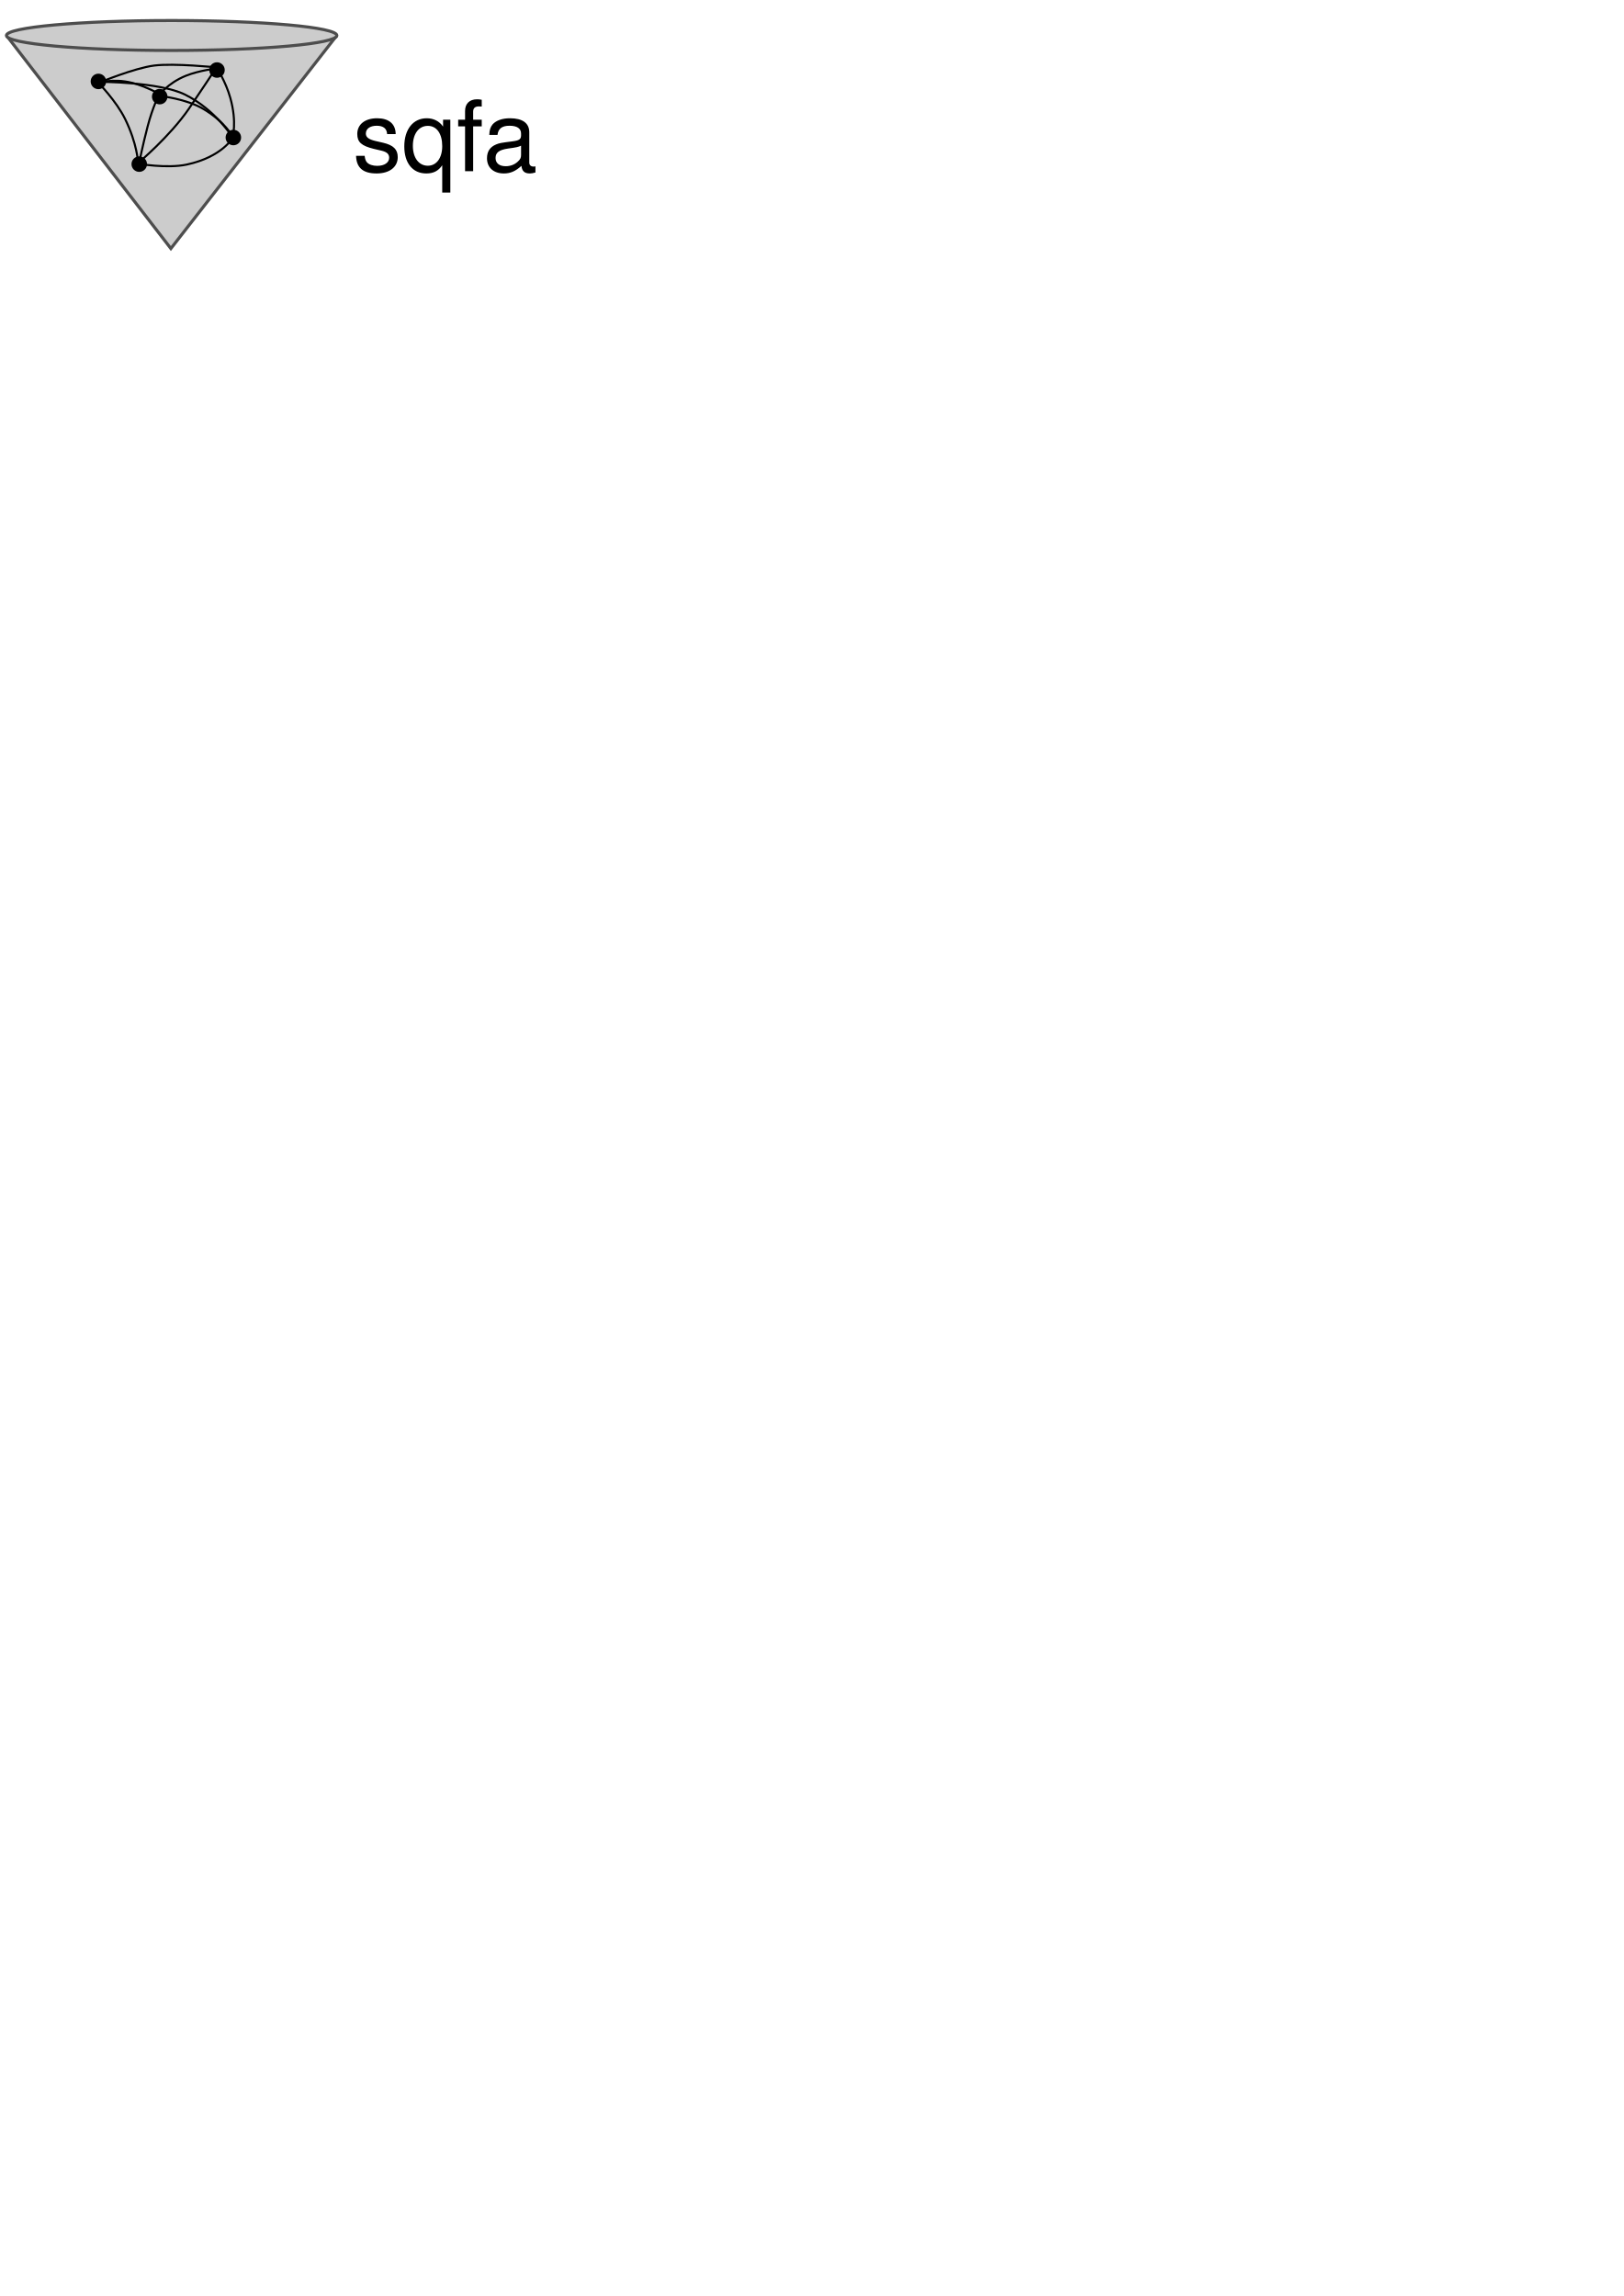
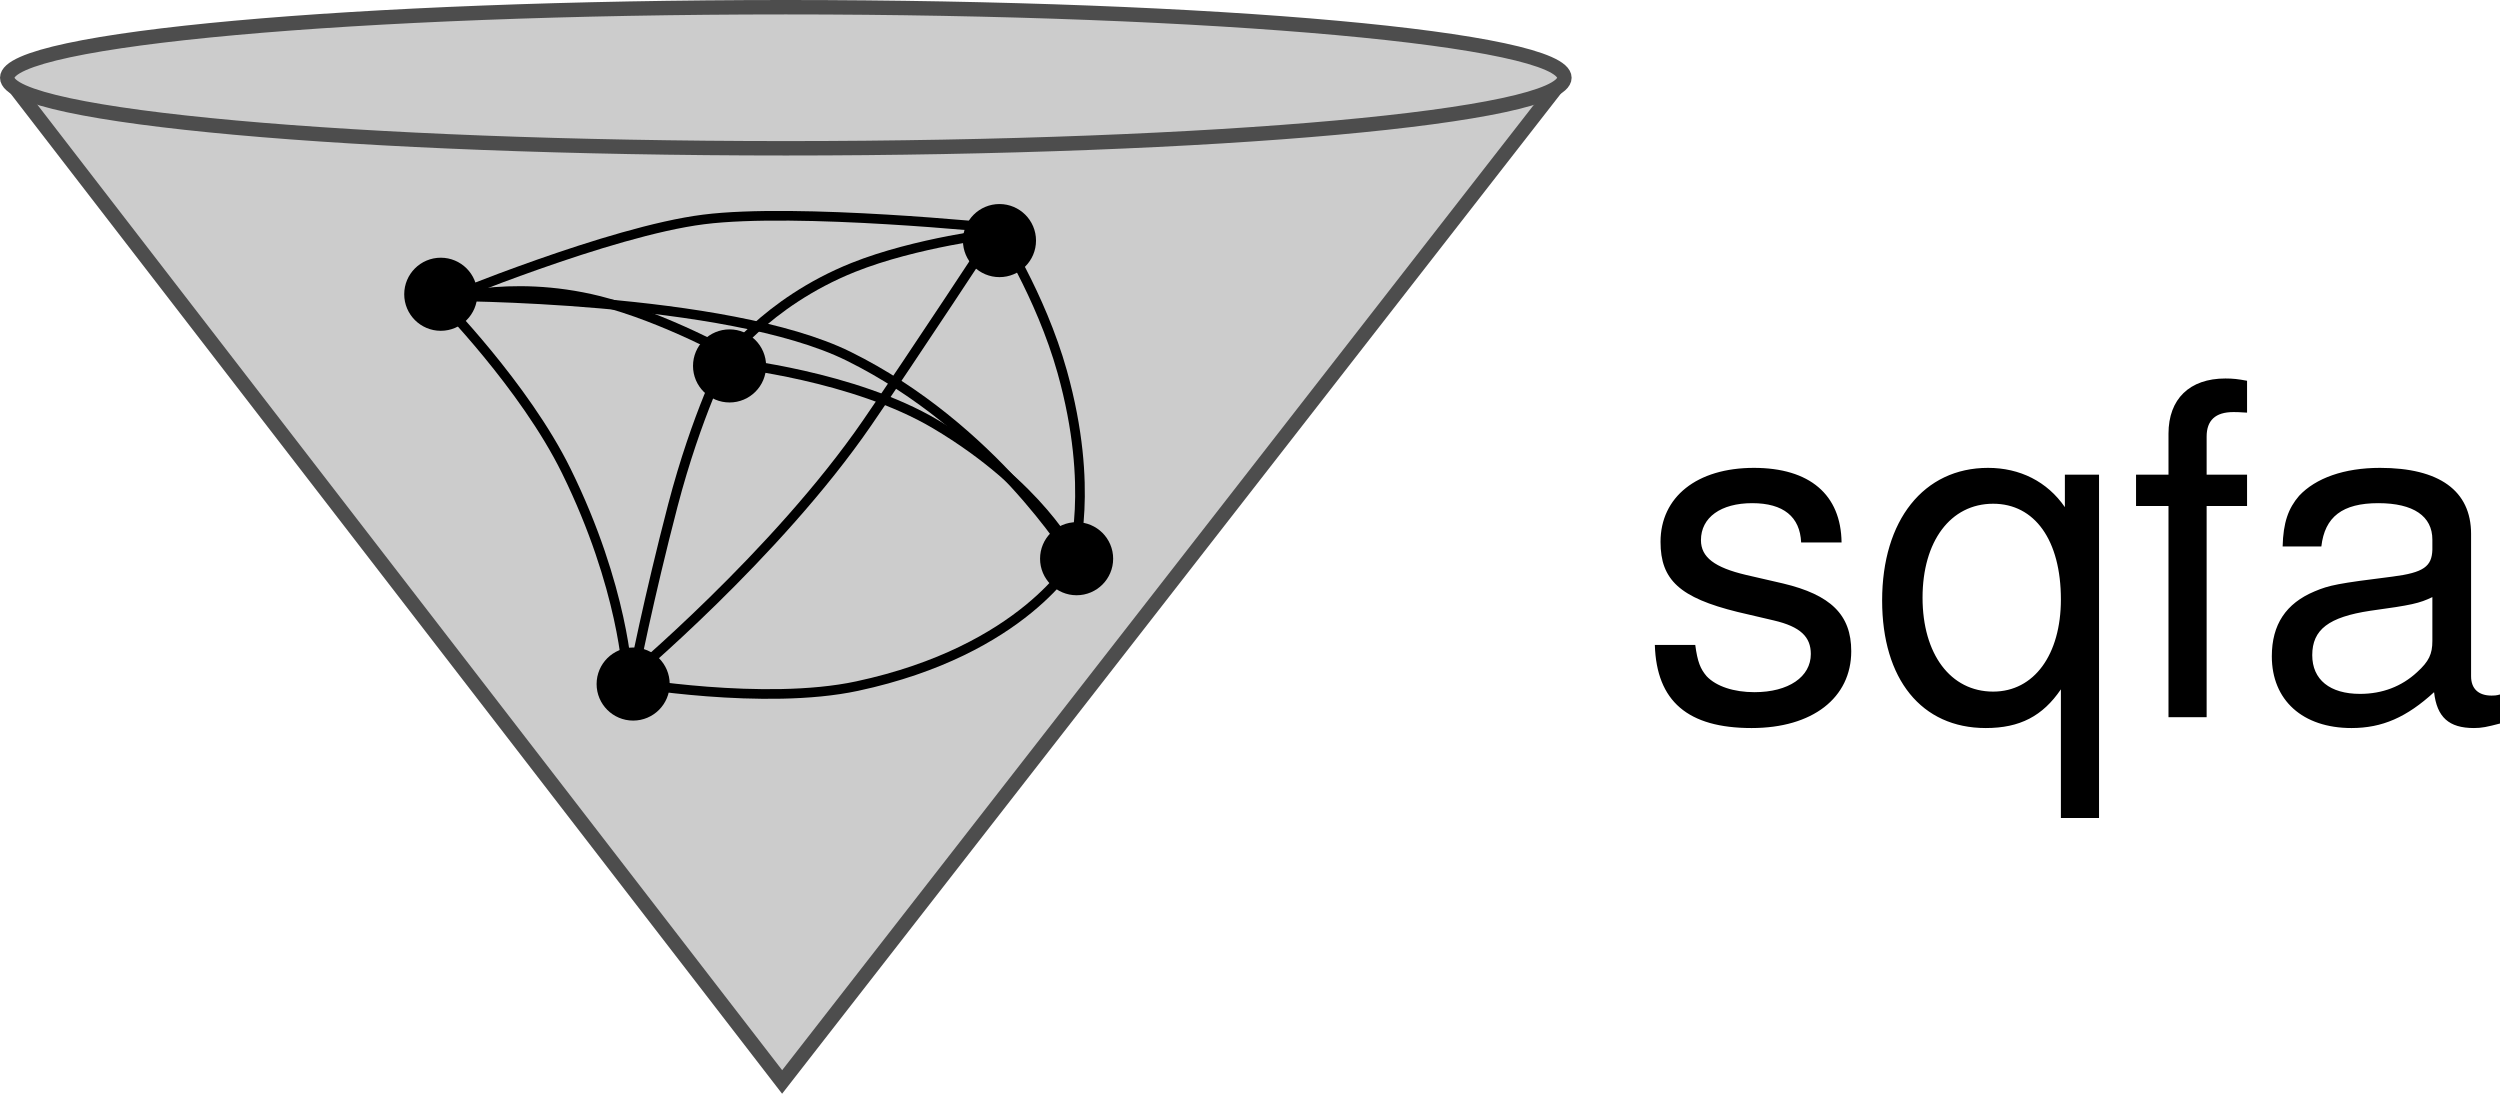
- <svg xmlns="http://www.w3.org/2000/svg" width="210mm" height="297mm" viewBox="0 0 210 297" version="1.1" id="svg1">
+ <svg xmlns="http://www.w3.org/2000/svg" width="68.614mm" height="30.018mm" viewBox="0 0 68.614 30.018" version="1.1" id="svg1">
  <defs id="defs1" />
-   <g id="layer1">
+   <g id="layer1" transform="translate(-0.6328648,-2.45597)">
    <path style="fill:#cccccc;stroke:#4d4d4d;stroke-width:0.396;stroke-linecap:butt;stroke-linejoin:miter;stroke-dasharray:none;stroke-opacity:1" d="M 0.896,4.665 22.099,32.151 43.52,4.641" id="path1" />
    <ellipse style="fill:#cccccc;stroke:#4d4d4d;stroke-width:0.396;stroke-dasharray:none" id="path2" cx="22.2" cy="4.59" rx="21.369" ry="1.936" />
    <circle style="fill:#000000;stroke:#000000;stroke-width:0.754;stroke-dasharray:none" id="path3" cx="12.73" cy="10.532" r="0.626" />
    <circle style="fill:#000000;stroke:#000000;stroke-width:0.754;stroke-dasharray:none" id="path3-3" cx="20.656" cy="12.499" r="0.626" />
    <path style="fill:none;stroke:#000000;stroke-width:0.265px;stroke-linecap:butt;stroke-linejoin:miter;stroke-opacity:1" d="m 12.786,10.707 c 0,0 4.57,-1.901 7.156,-2.228 2.583,-0.327 8.101,0.242 8.101,0.242" id="path4" />
    <path style="fill:none;stroke:#000000;stroke-width:0.265px;stroke-linecap:butt;stroke-linejoin:miter;stroke-opacity:1" d="m 17.834,21.173 c 0,0 3.772,0.66 6.321,0.114 4.582,-0.982 5.969,-3.494 5.969,-3.494" id="path4-6" />
    <path style="fill:none;stroke:#000000;stroke-width:0.265px;stroke-linecap:butt;stroke-linejoin:miter;stroke-opacity:1" d="m 20.478,12.429 c 0,0 1.156,-1.665 3.575,-2.634 1.716,-0.687 3.981,-0.95 3.981,-0.95" id="path4-6-9" />
    <path style="fill:none;stroke:#000000;stroke-width:0.265px;stroke-linecap:butt;stroke-linejoin:miter;stroke-opacity:1" d="m 12.64,10.754 c 0,0 1.912,-0.673 4.441,-0.04 1.794,0.449 3.783,1.563 3.783,1.563" id="path4-6-9-3" />
    <path style="fill:none;stroke:#000000;stroke-width:0.265px;stroke-linecap:butt;stroke-linejoin:miter;stroke-opacity:1" d="m 20.73,12.422 c 0,0 3.338,0.345 5.578,1.676 2.868,1.705 3.781,3.589 3.781,3.589" id="path4-6-9-3-2" />
    <path style="fill:none;stroke:#000000;stroke-width:0.265px;stroke-linecap:butt;stroke-linejoin:miter;stroke-opacity:1" d="m 28.01,8.732 c 0,0 1.184,1.812 1.777,3.931 0.899,3.214 0.279,5.14 0.279,5.14" id="path4-6-9-3-2-9" />
    <path style="fill:none;stroke:#000000;stroke-width:0.265px;stroke-linecap:butt;stroke-linejoin:miter;stroke-opacity:1" d="m 27.967,8.764 c 0,0 -2.287,3.481 -3.533,5.295 -2.49,3.623 -6.579,7.04 -6.579,7.04" id="path4-6-9-3-2-9-4" />
    <path style="fill:none;stroke:#000000;stroke-width:0.265px;stroke-linecap:butt;stroke-linejoin:miter;stroke-opacity:1" d="m 12.834,10.585 c 0,0 7.739,-0.006 11.087,1.647 3.942,1.946 6.144,5.525 6.144,5.525" id="path4-6-9-3-2-9-4-6" />
    <path style="fill:none;stroke:#000000;stroke-width:0.265px;stroke-linecap:butt;stroke-linejoin:miter;stroke-opacity:1" d="m 12.714,10.701 c 0,0 2.31,2.34 3.46,4.679 1.582,3.215 1.68,5.642 1.68,5.642" id="path4-6-9-3-2-7" />
    <path style="fill:none;stroke:#000000;stroke-width:0.265px;stroke-linecap:butt;stroke-linejoin:miter;stroke-opacity:1" d="m 20.562,12.266 c 0,0 -0.805,1.547 -1.464,4.068 -0.653,2.5 -1.092,4.712 -1.092,4.712" id="path4-6-9-3-2-7-2" />
    <circle style="fill:#000000;stroke:#000000;stroke-width:0.754;stroke-dasharray:none" id="path3-1" cx="28.064" cy="9.059" r="0.626" />
    <circle style="fill:#000000;stroke:#000000;stroke-width:0.754;stroke-dasharray:none" id="path3-7" cx="30.181" cy="17.79" r="0.626" />
    <circle style="fill:#000000;stroke:#000000;stroke-width:0.754;stroke-dasharray:none" id="path3-9" cx="18.01" cy="21.23" r="0.626" />
    <text xml:space="preserve" style="font-size:12.7px;line-height:1.25;font-family:helvetica;-inkscape-font-specification:helvetica;letter-spacing:0px;word-spacing:0px;stroke-width:0.265" x="45.612" y="22.142" id="text4">
      <tspan id="tspan4" style="font-size:12.7px;stroke-width:0.265" x="45.612" y="22.142">sqfa</tspan>
    </text>
  </g>
</svg>
